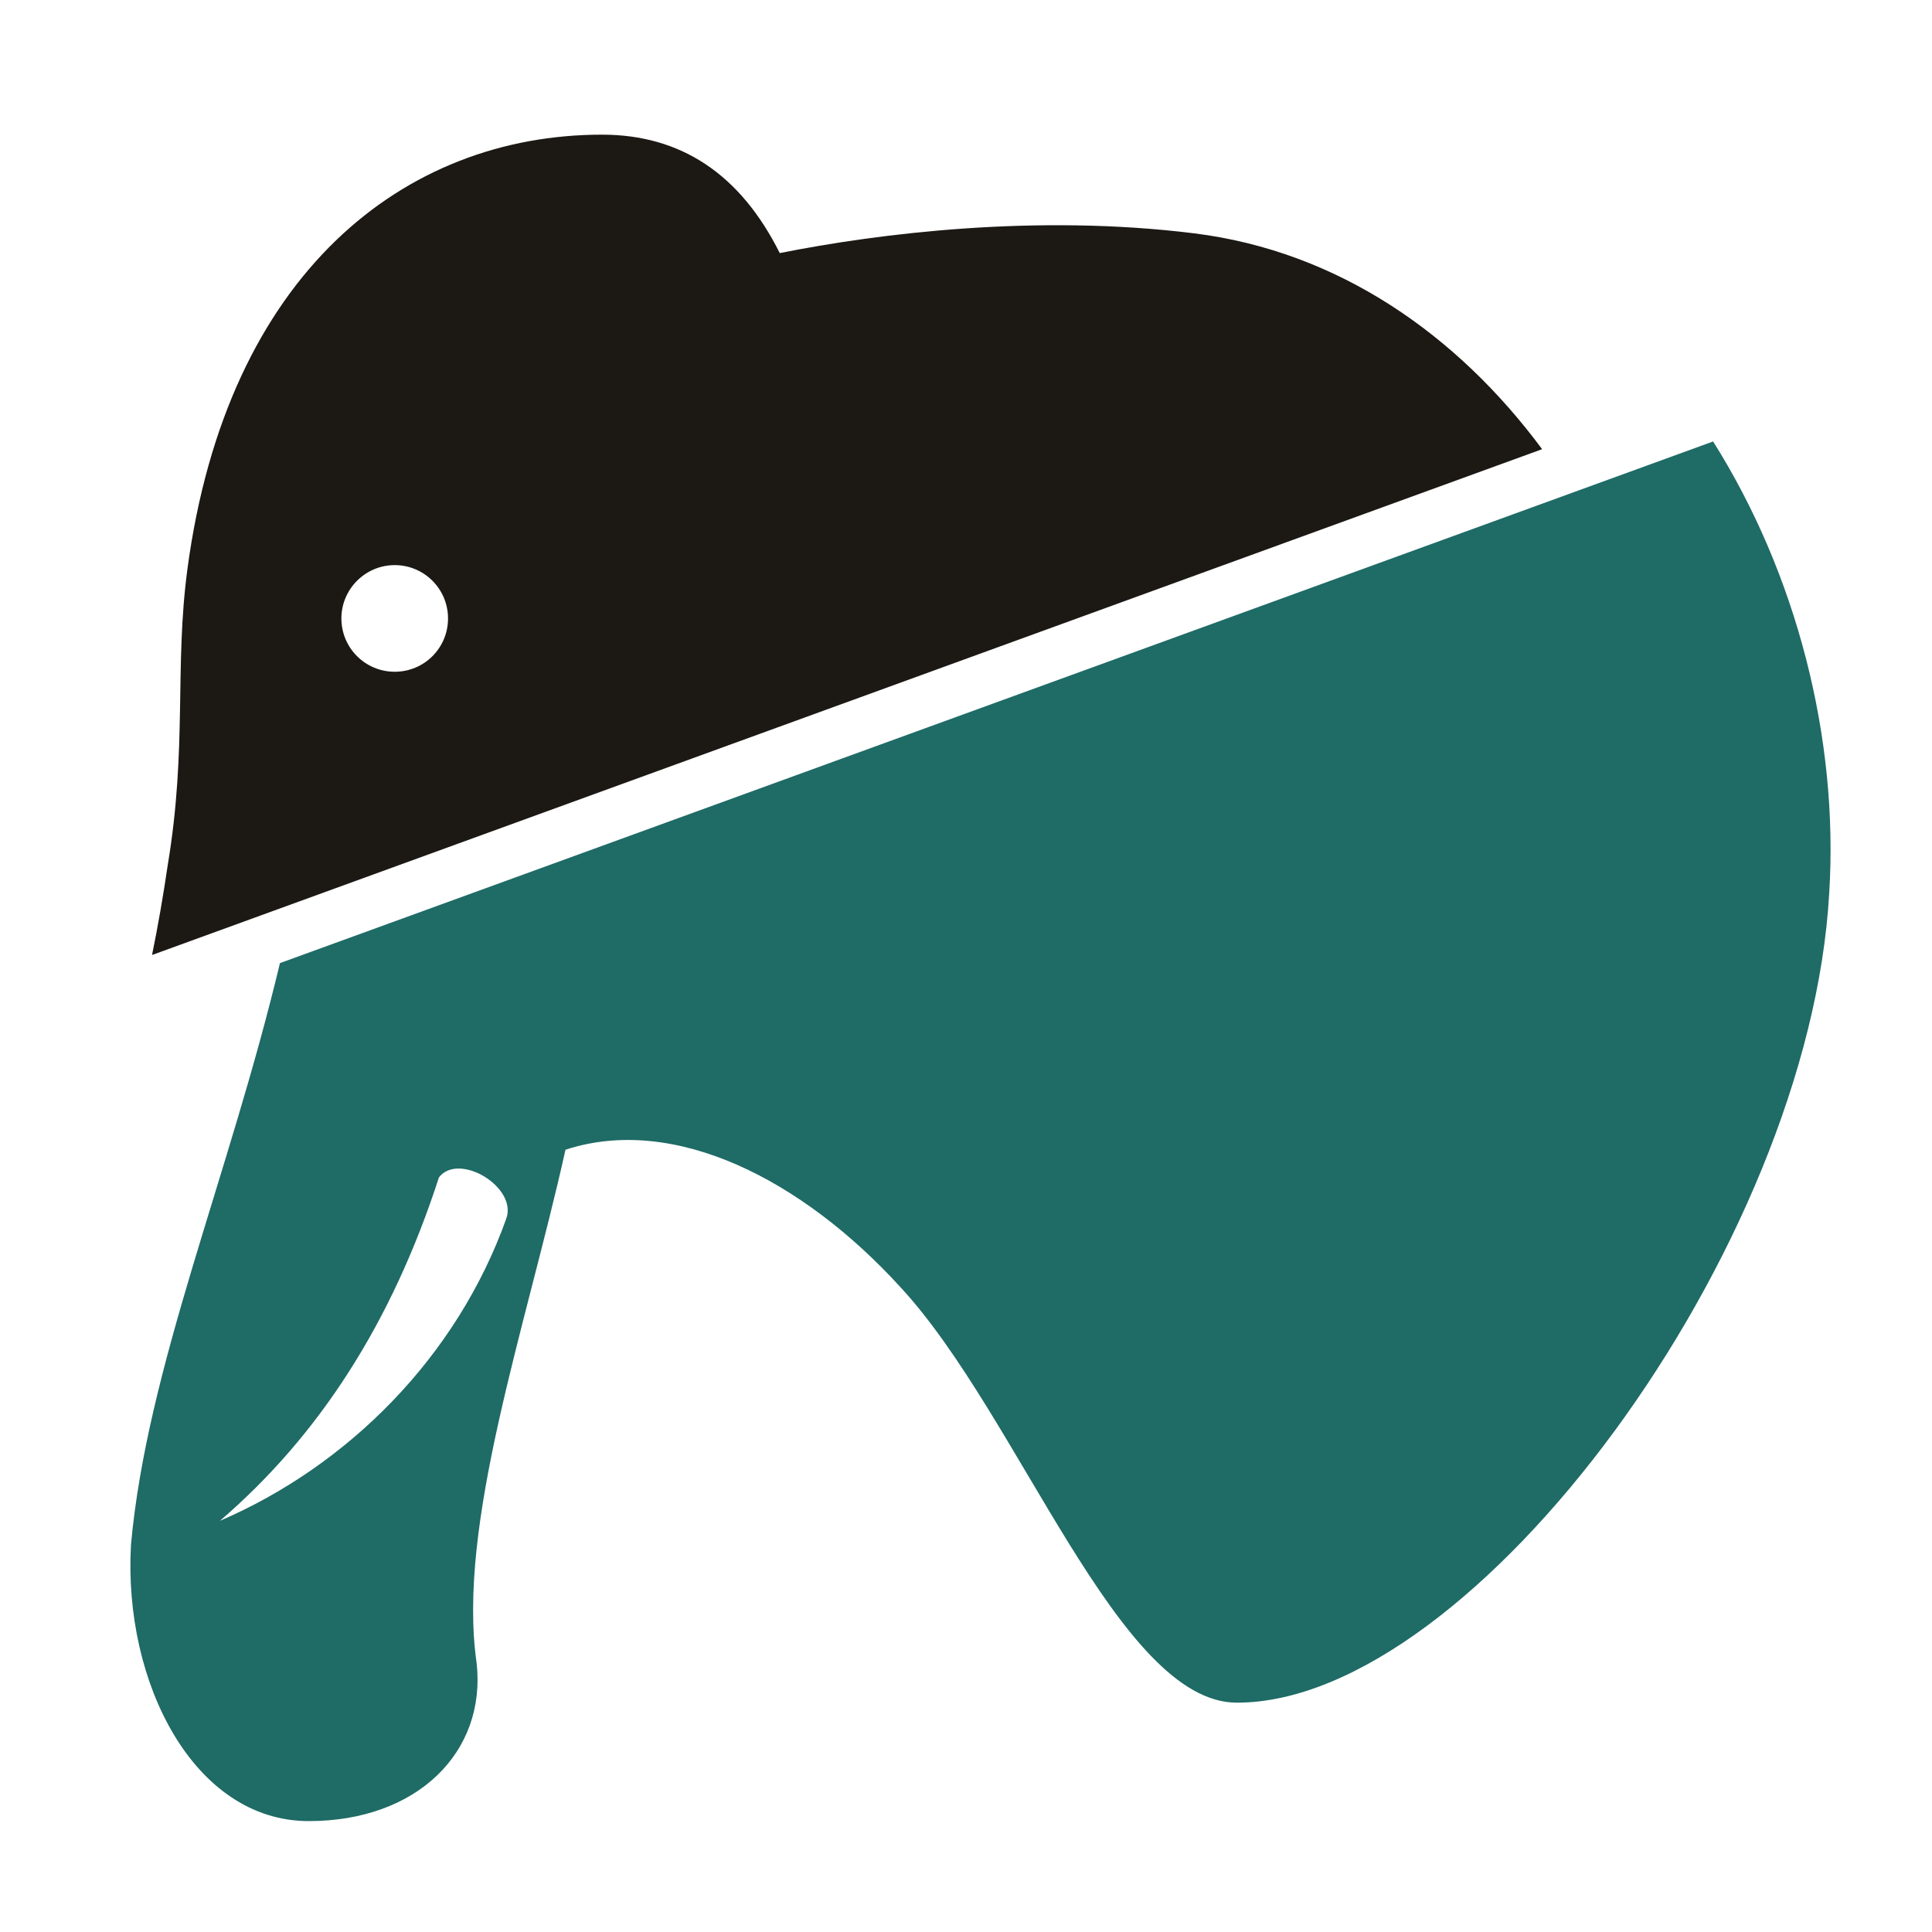
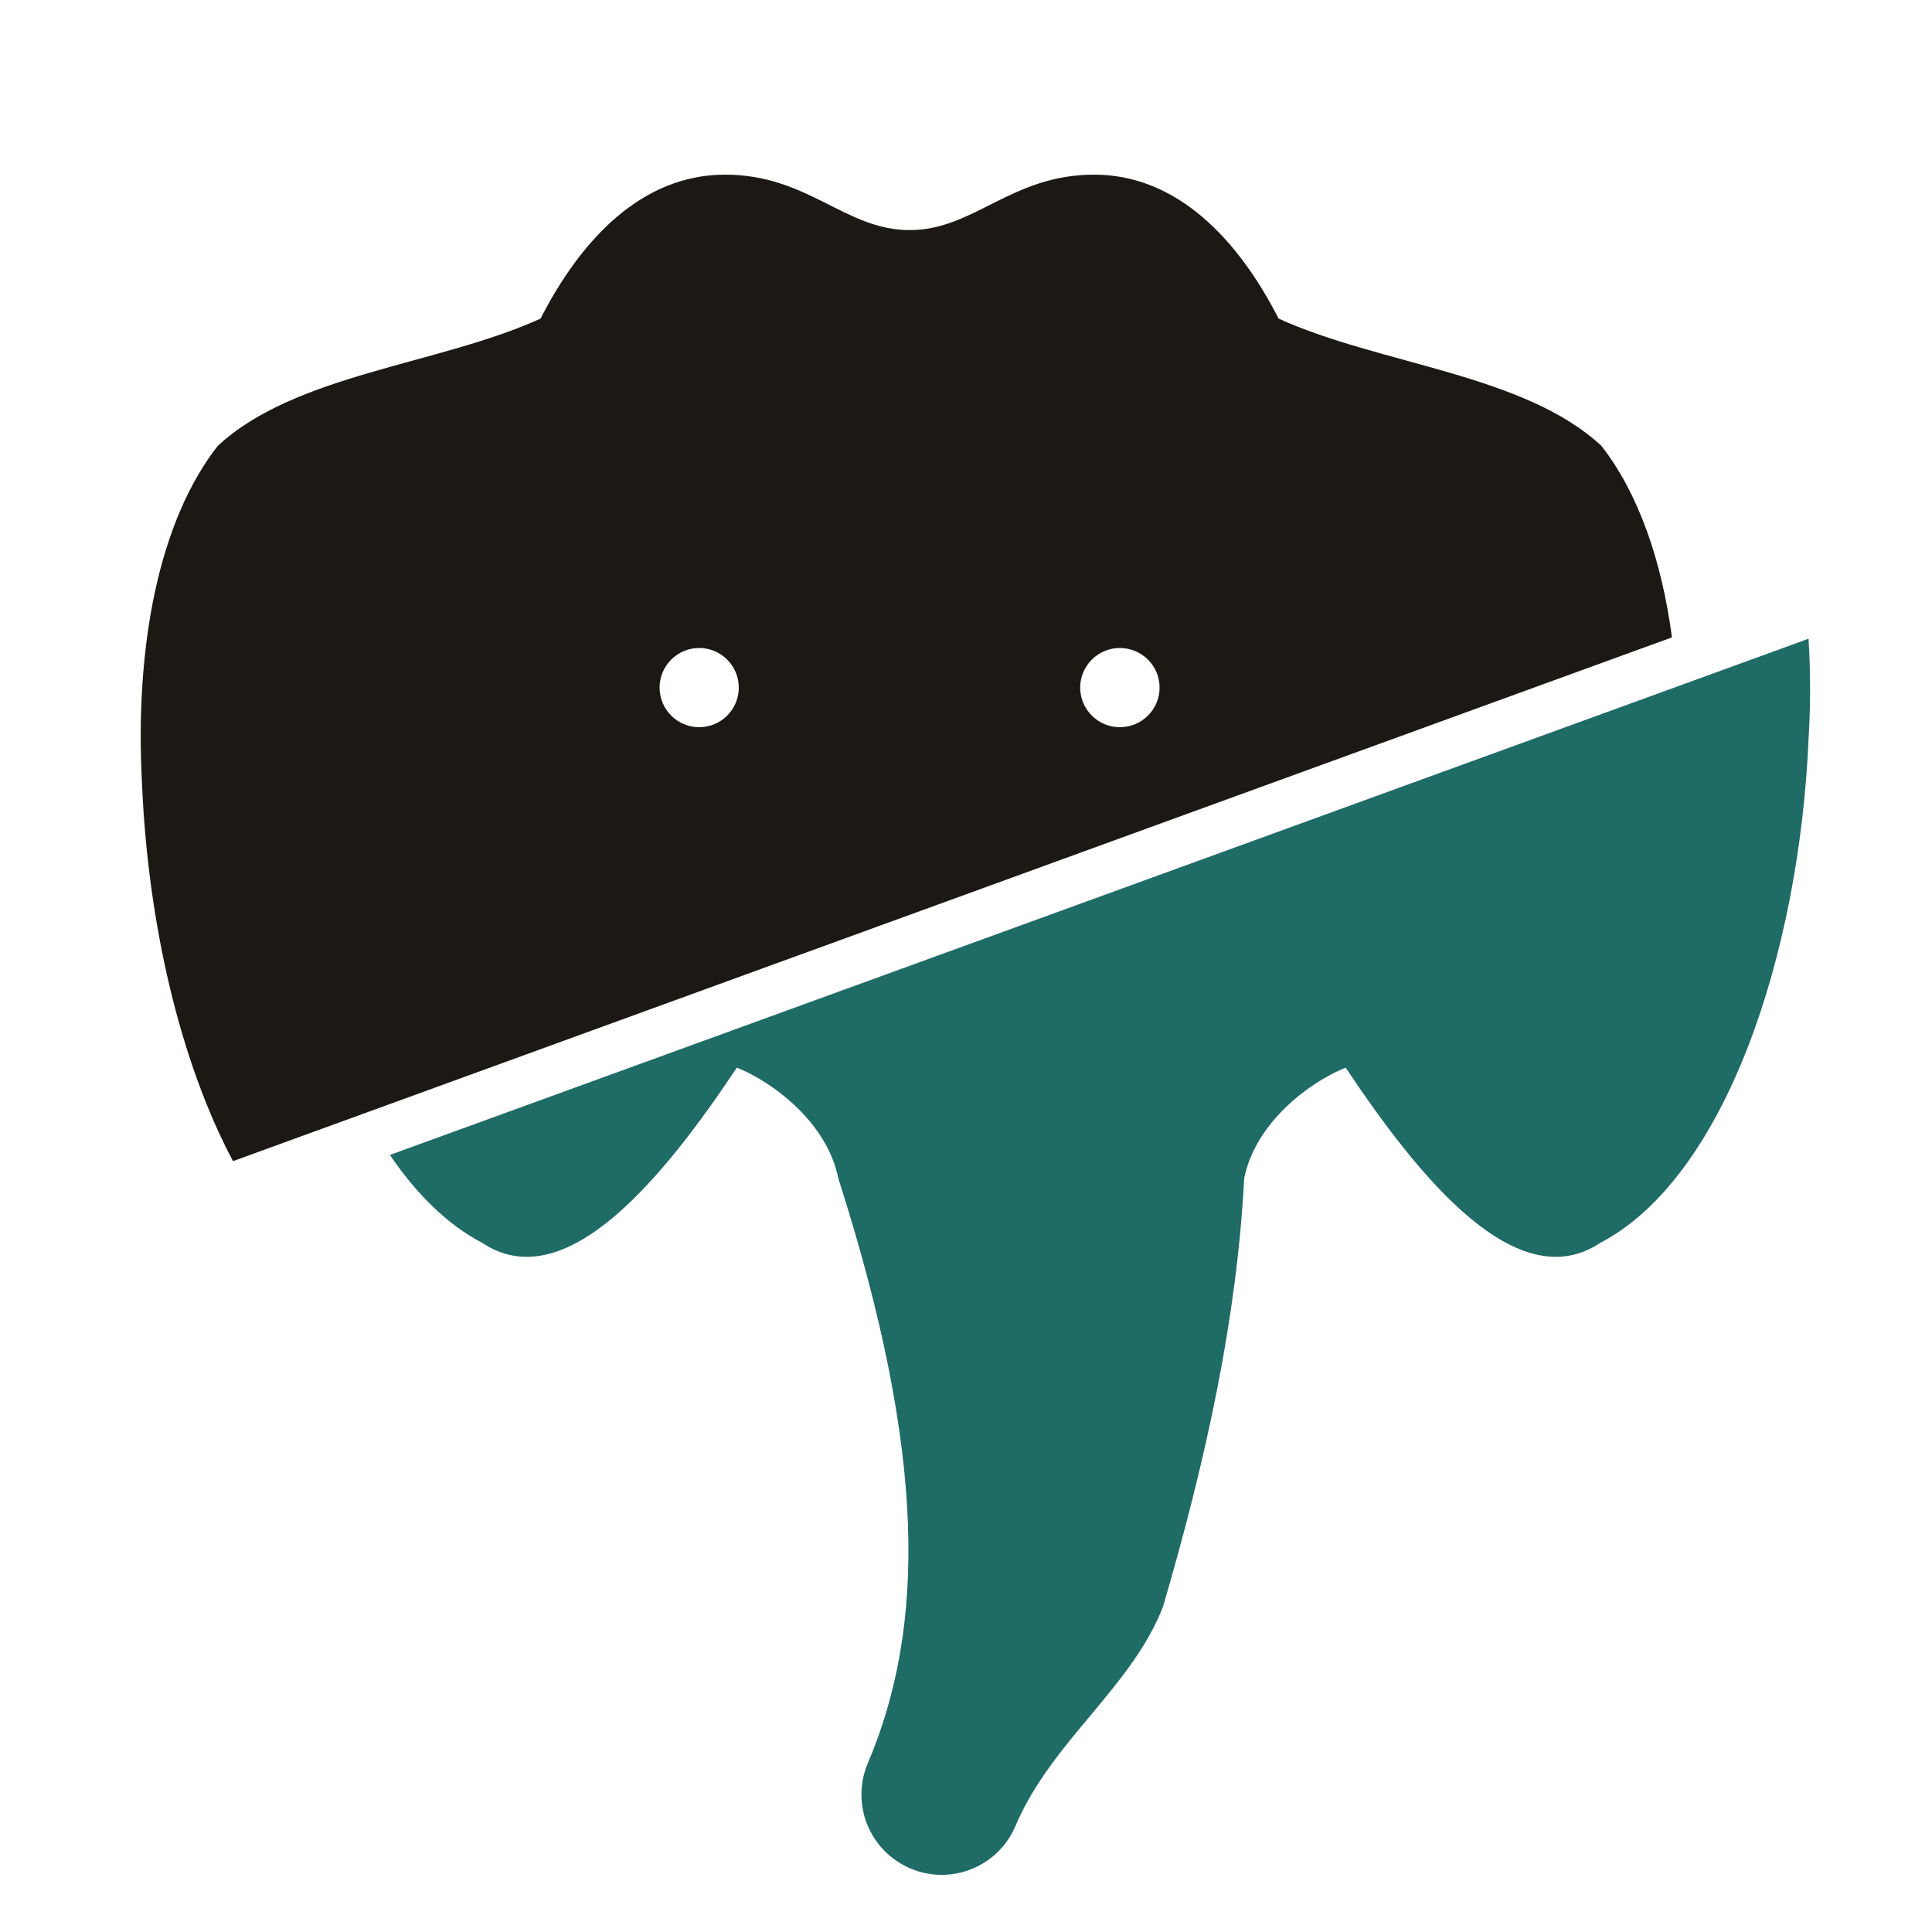
<svg xmlns="http://www.w3.org/2000/svg" viewBox="0 0 100 100">
-   <path fill="#1c1814" fill-rule="evenodd" d="M79.82 23.25C75.41 17.3 69.25 13.01 61.83 12.08C53.65 11.06 45.47 12.08 40.36 13.1C38.32 9.02 35.25 6.97 31.16 6.97C20.94 6.97 11.75 14.13 9.7 29.46C9.02 34.57 9.7 38.66 8.68 44.79C8.45 46.36 8.18 47.91 7.87 49.43L79.82 23.25ZM23.19 32.01C23.19 33.54 21.96 34.77 20.43 34.77C18.91 34.77 17.67 33.54 17.67 32.01C17.67 30.49 18.91 29.25 20.43 29.25C21.96 29.25 23.19 30.49 23.19 32.01Z" />
-   <path fill="#1f6b66" fill-rule="evenodd" d="M14.49 49.85C11.84 60.94 7.61 70.78 6.78 79.95C6.37 87.11 10.05 94.26 15.98 94.26C21.6 94.26 25.18 90.68 24.67 86.08C23.64 78.93 27.22 68.71 29.27 59.51C34.89 57.67 41.53 61.04 46.64 66.66C52.77 73.31 57.88 88.13 64.02 88.13C76.28 88.13 93.66 64.62 94.68 46.22C95.18 38.2 92.98 29.69 88.67 22.85L14.49 49.85ZM26.2 63.09C23.64 70.24 18.02 75.86 11.38 78.72C16.49 74.33 20.27 68.5 22.72 60.94C23.75 59.61 26.81 61.45 26.2 63.09Z" />
+   <path fill="#1c1814" fill-rule="evenodd" d="M12.06 60.1C9.3 54.91 7.65 47.73 7.35 40.55C6.97 33.49 8.21 26.99 11.27 23.08C15.28 19.35 22.73 18.88 27.98 16.49C30.08 12.38 33.23 9.04 37.53 9.04C41.83 9.04 43.74 11.91 47.08 11.91C50.42 11.91 52.33 9.04 56.63 9.04C60.92 9.04 64.08 12.38 66.18 16.49C71.43 18.88 78.88 19.35 82.89 23.08C84.8 25.53 86.01 29 86.54 32.99L12.06 60.1ZM38.24 35.59C38.24 36.72 37.32 37.64 36.19 37.64C35.06 37.64 34.14 36.72 34.14 35.59C34.14 34.46 35.06 33.54 36.19 33.54C37.32 33.54 38.24 34.46 38.24 35.59ZM60.02 35.59C60.02 36.72 59.1 37.64 57.96 37.64C56.83 37.64 55.91 36.72 55.91 35.59C55.91 34.46 56.83 33.54 57.96 33.54C59.1 33.54 60.02 34.46 60.02 35.59Z" />
+   <path fill="#1f6b66" fill-rule="evenodd" d="M93.61 33.06C93.71 34.68 93.72 36.36 93.62 38.07C93.15 49.53 89.23 60.99 82.83 64.33C78.53 67.2 73.47 60.99 69.65 55.26C67.74 56.03 64.97 58.13 64.4 60.99C64.02 68.15 62.49 75.32 60.2 83.15C58.58 87.35 54.43 90.11 52.56 94.51C51.67 96.62 49.23 97.61 47.12 96.71C45.01 95.81 44.02 93.38 44.92 91.26C47.9 84.23 47.98 75.32 43.39 60.99C42.82 58.13 40.05 56.03 38.14 55.26C34.32 60.99 29.26 67.2 24.96 64.33C23.17 63.4 21.57 61.82 20.18 59.78L93.61 33.06Z" />
</svg>
